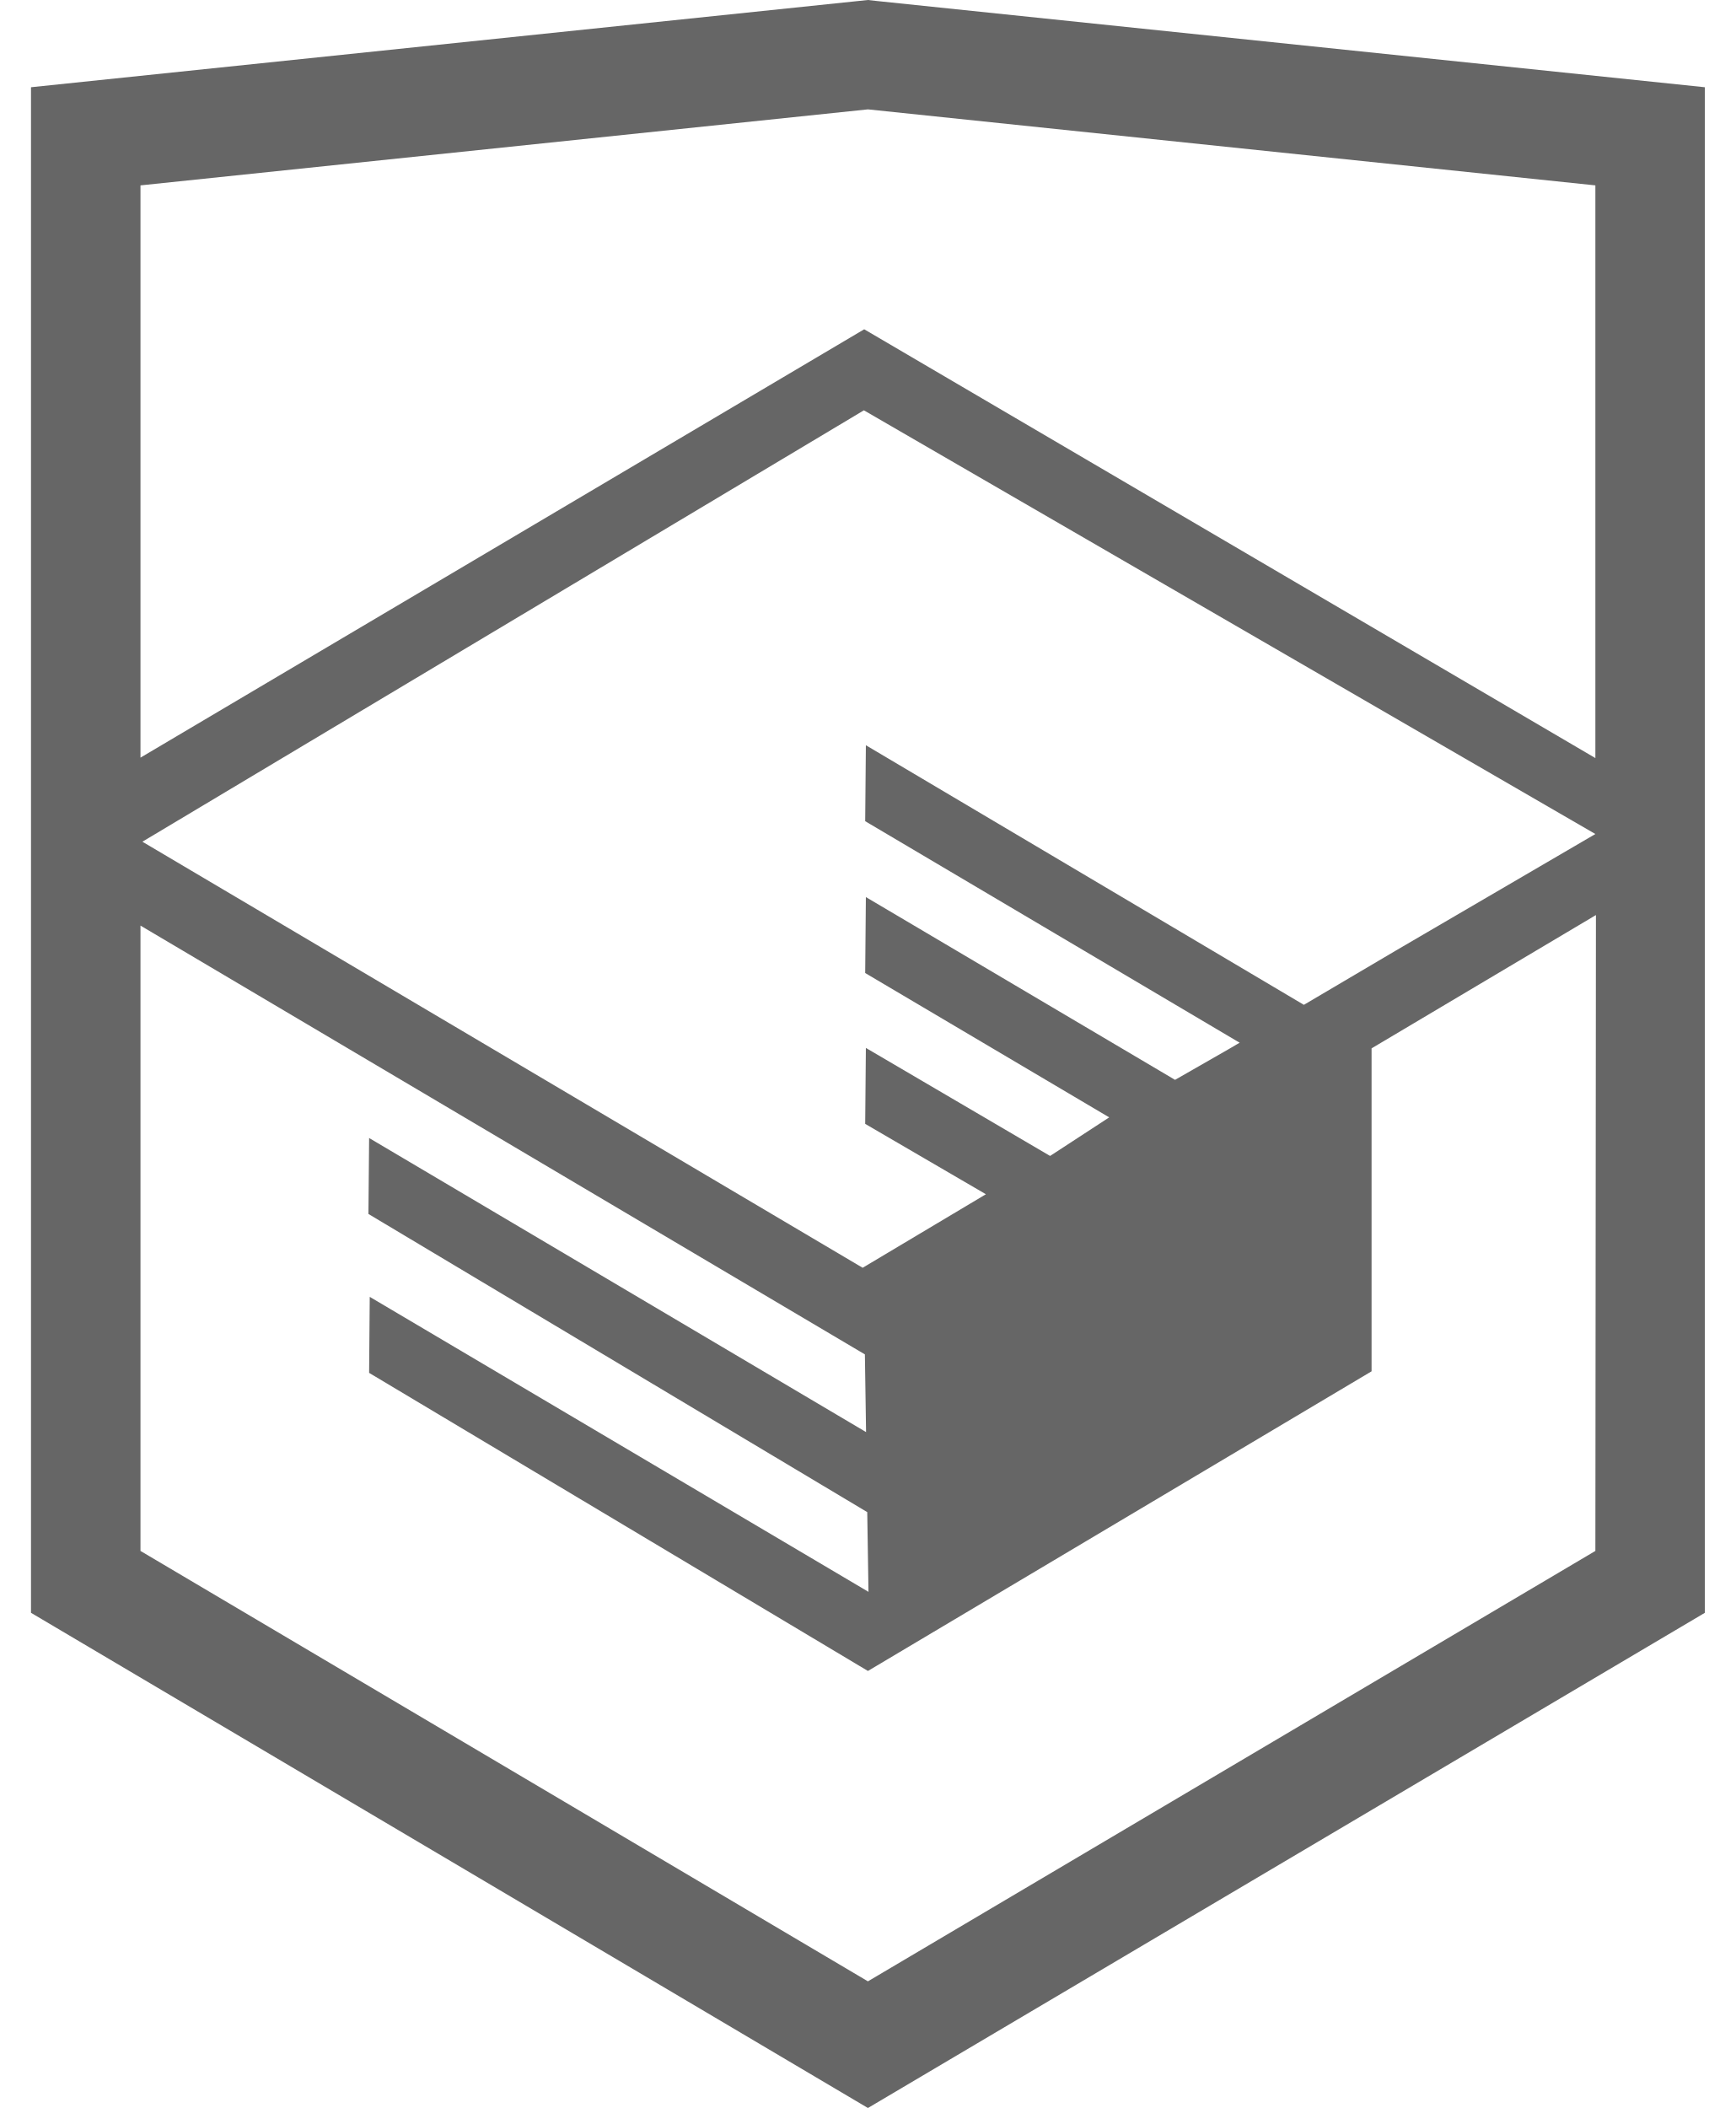
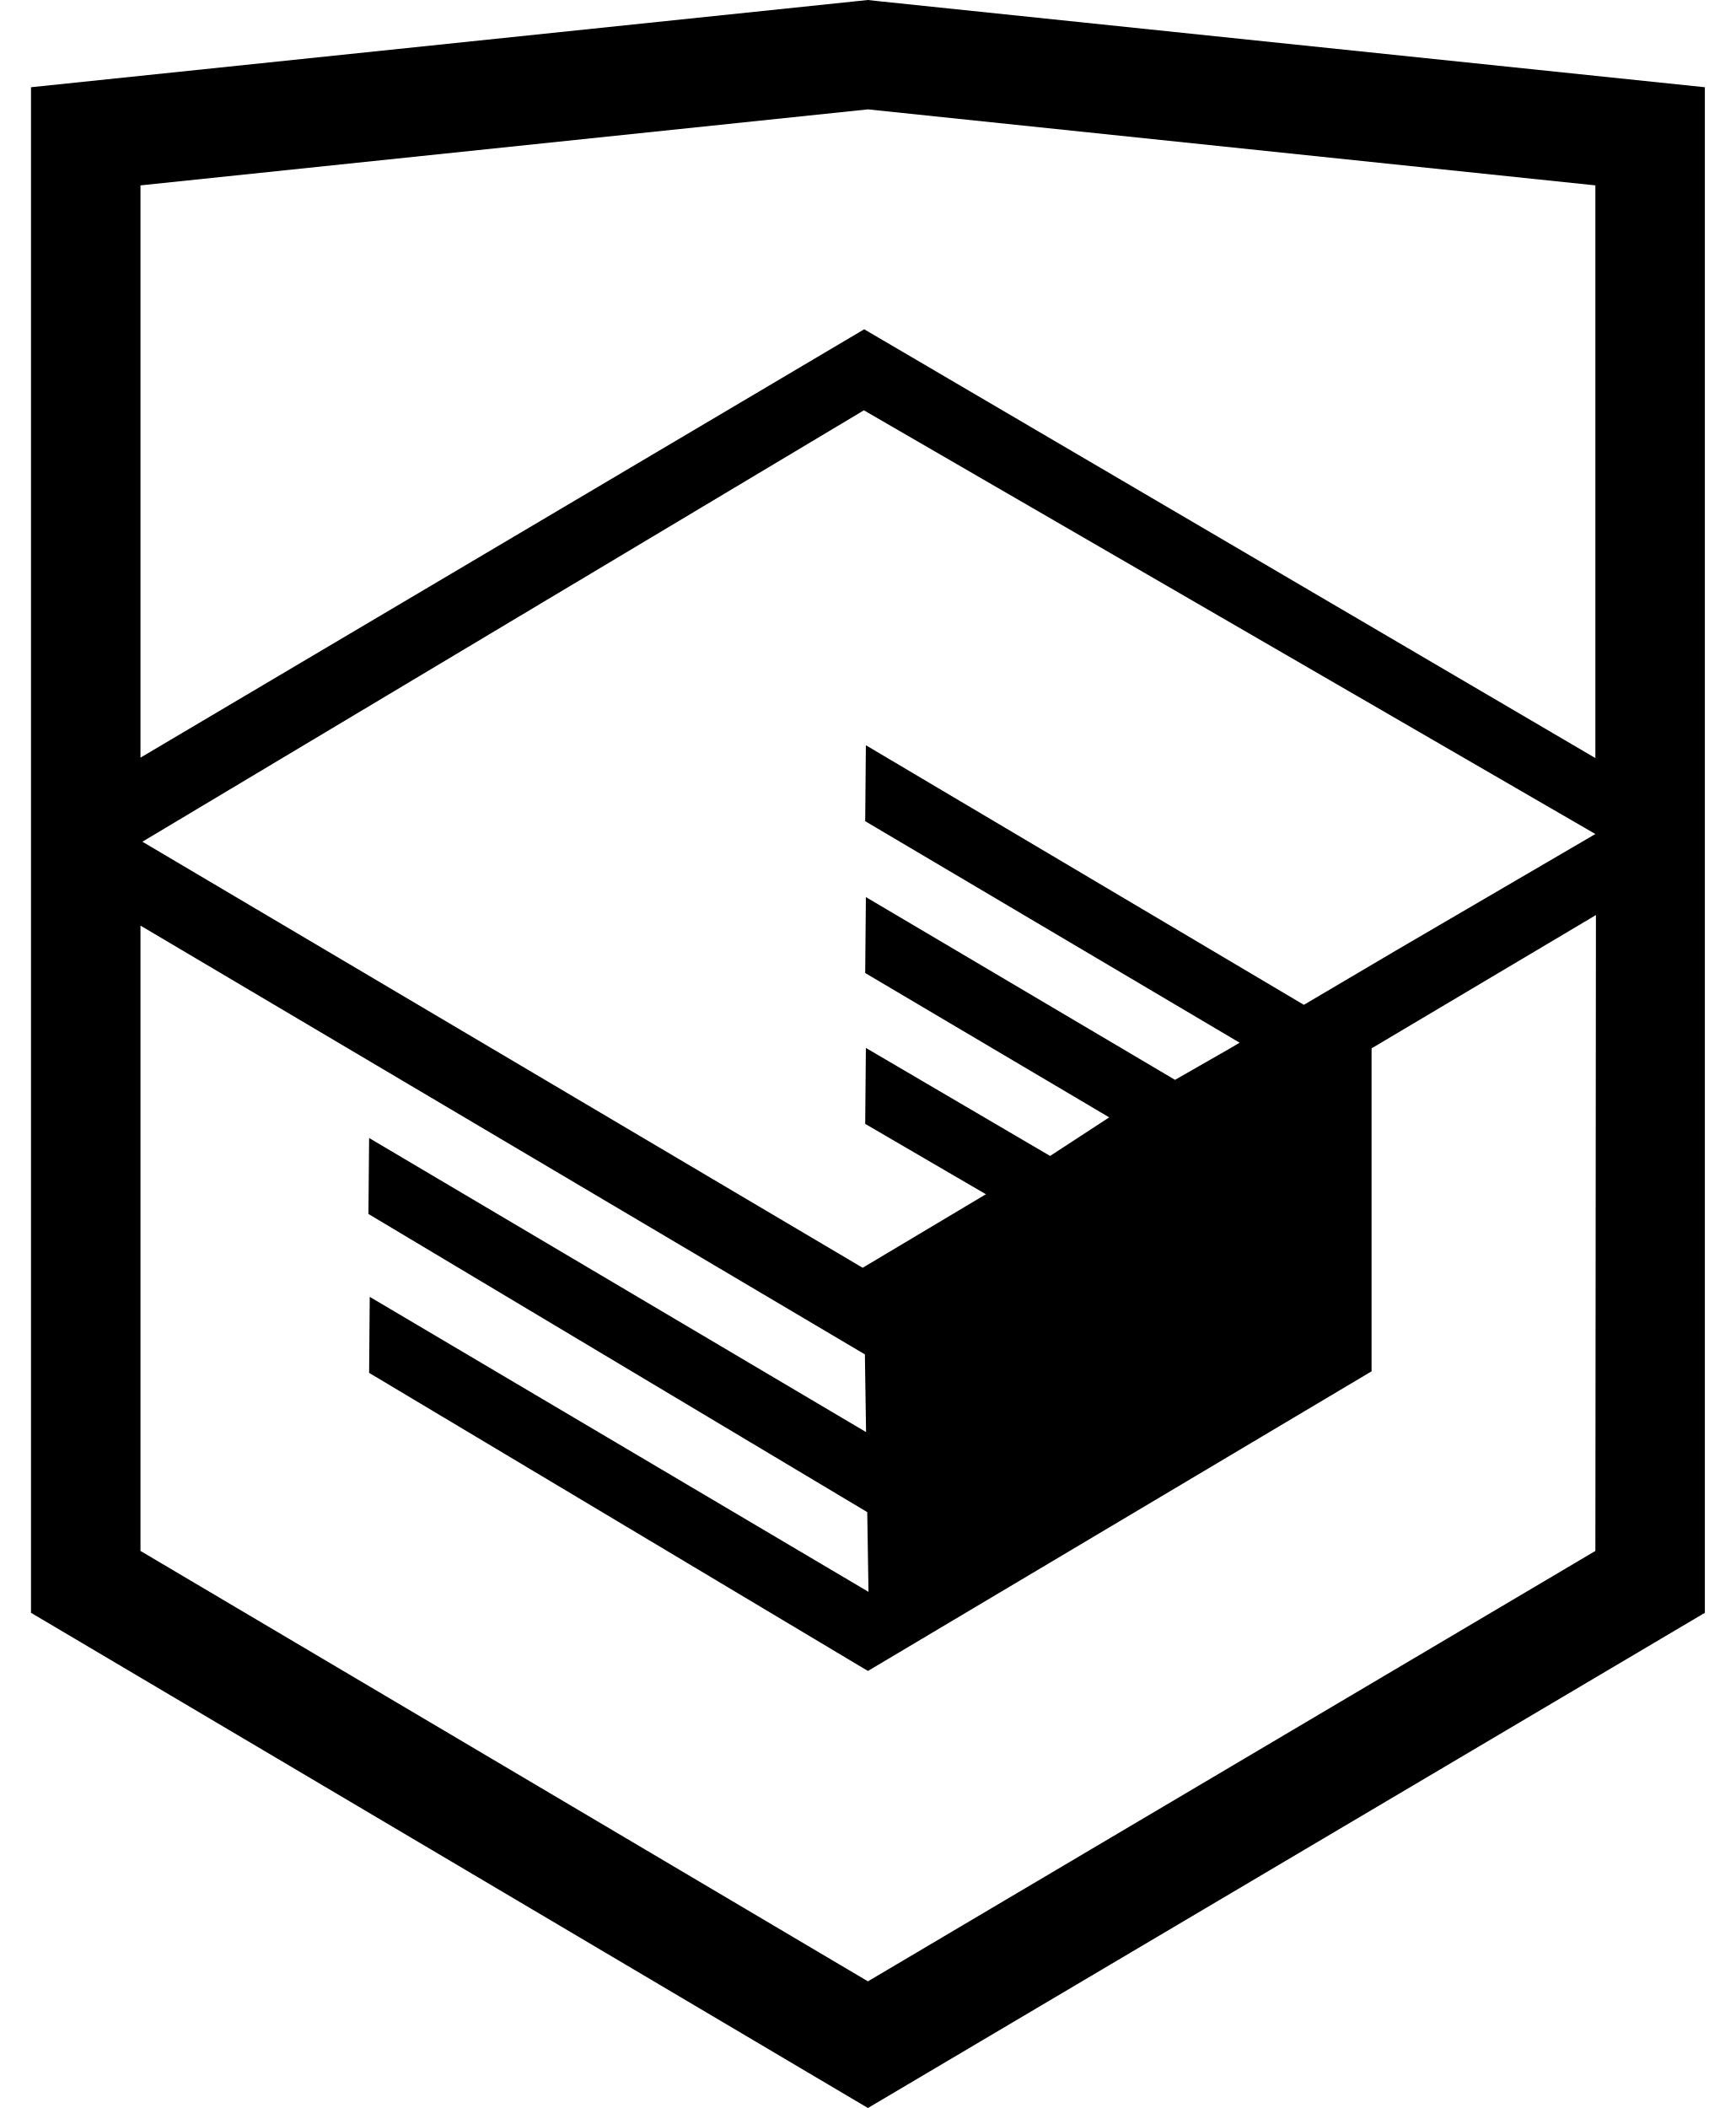
- <svg xmlns="http://www.w3.org/2000/svg" width="28" height="34" viewBox="0 0 28 34" fill="none">
-   <path d="M14.143 0.016L14 0L0.5 1.407V26.013L14 34L27.5 26.013V1.407L14.143 0.016ZM25.734 25.015L14 31.957L2.266 25.015V14.929L13.951 21.845L13.97 23.098L5.954 18.355L5.943 19.58L13.989 24.389L14.009 25.675L5.964 20.917L5.954 22.143L14 26.951L22.124 22.118V20.893V16.909L25.743 14.759L25.734 25.015ZM25.734 13.452L22.515 15.332L21.032 16.207L13.967 12.02L13.956 13.245L19.996 16.818L19.943 16.849L19.813 16.925L18.954 17.417L13.967 14.469L13.956 15.694L17.892 18.022L16.959 18.631L16.938 18.644L13.967 16.902L13.956 18.127L15.903 19.262L13.915 20.448L2.297 13.576L13.935 6.618L25.734 13.452ZM25.734 12.227L13.94 5.311L2.266 12.22V2.99L14 1.764L25.734 2.99V12.227Z" fill="#666666" />
+ <svg xmlns="http://www.w3.org/2000/svg" width="28" height="34" viewBox="0 0 28 34">
+   <path d="M14.143 0.016L14 0L0.5 1.407V26.013L14 34L27.5 26.013V1.407L14.143 0.016ZM25.734 25.015L14 31.957L2.266 25.015V14.929L13.951 21.845L13.97 23.098L5.954 18.355L5.943 19.58L13.989 24.389L14.009 25.675L5.964 20.917L5.954 22.143L14 26.951L22.124 22.118V20.893V16.909L25.743 14.759L25.734 25.015ZM25.734 13.452L22.515 15.332L21.032 16.207L13.967 12.02L13.956 13.245L19.996 16.818L19.943 16.849L19.813 16.925L18.954 17.417L13.967 14.469L13.956 15.694L17.892 18.022L16.959 18.631L16.938 18.644L13.967 16.902L13.956 18.127L15.903 19.262L13.915 20.448L2.297 13.576L13.935 6.618L25.734 13.452ZM25.734 12.227L13.94 5.311L2.266 12.22V2.99L14 1.764L25.734 2.99V12.227Z" />
</svg>
